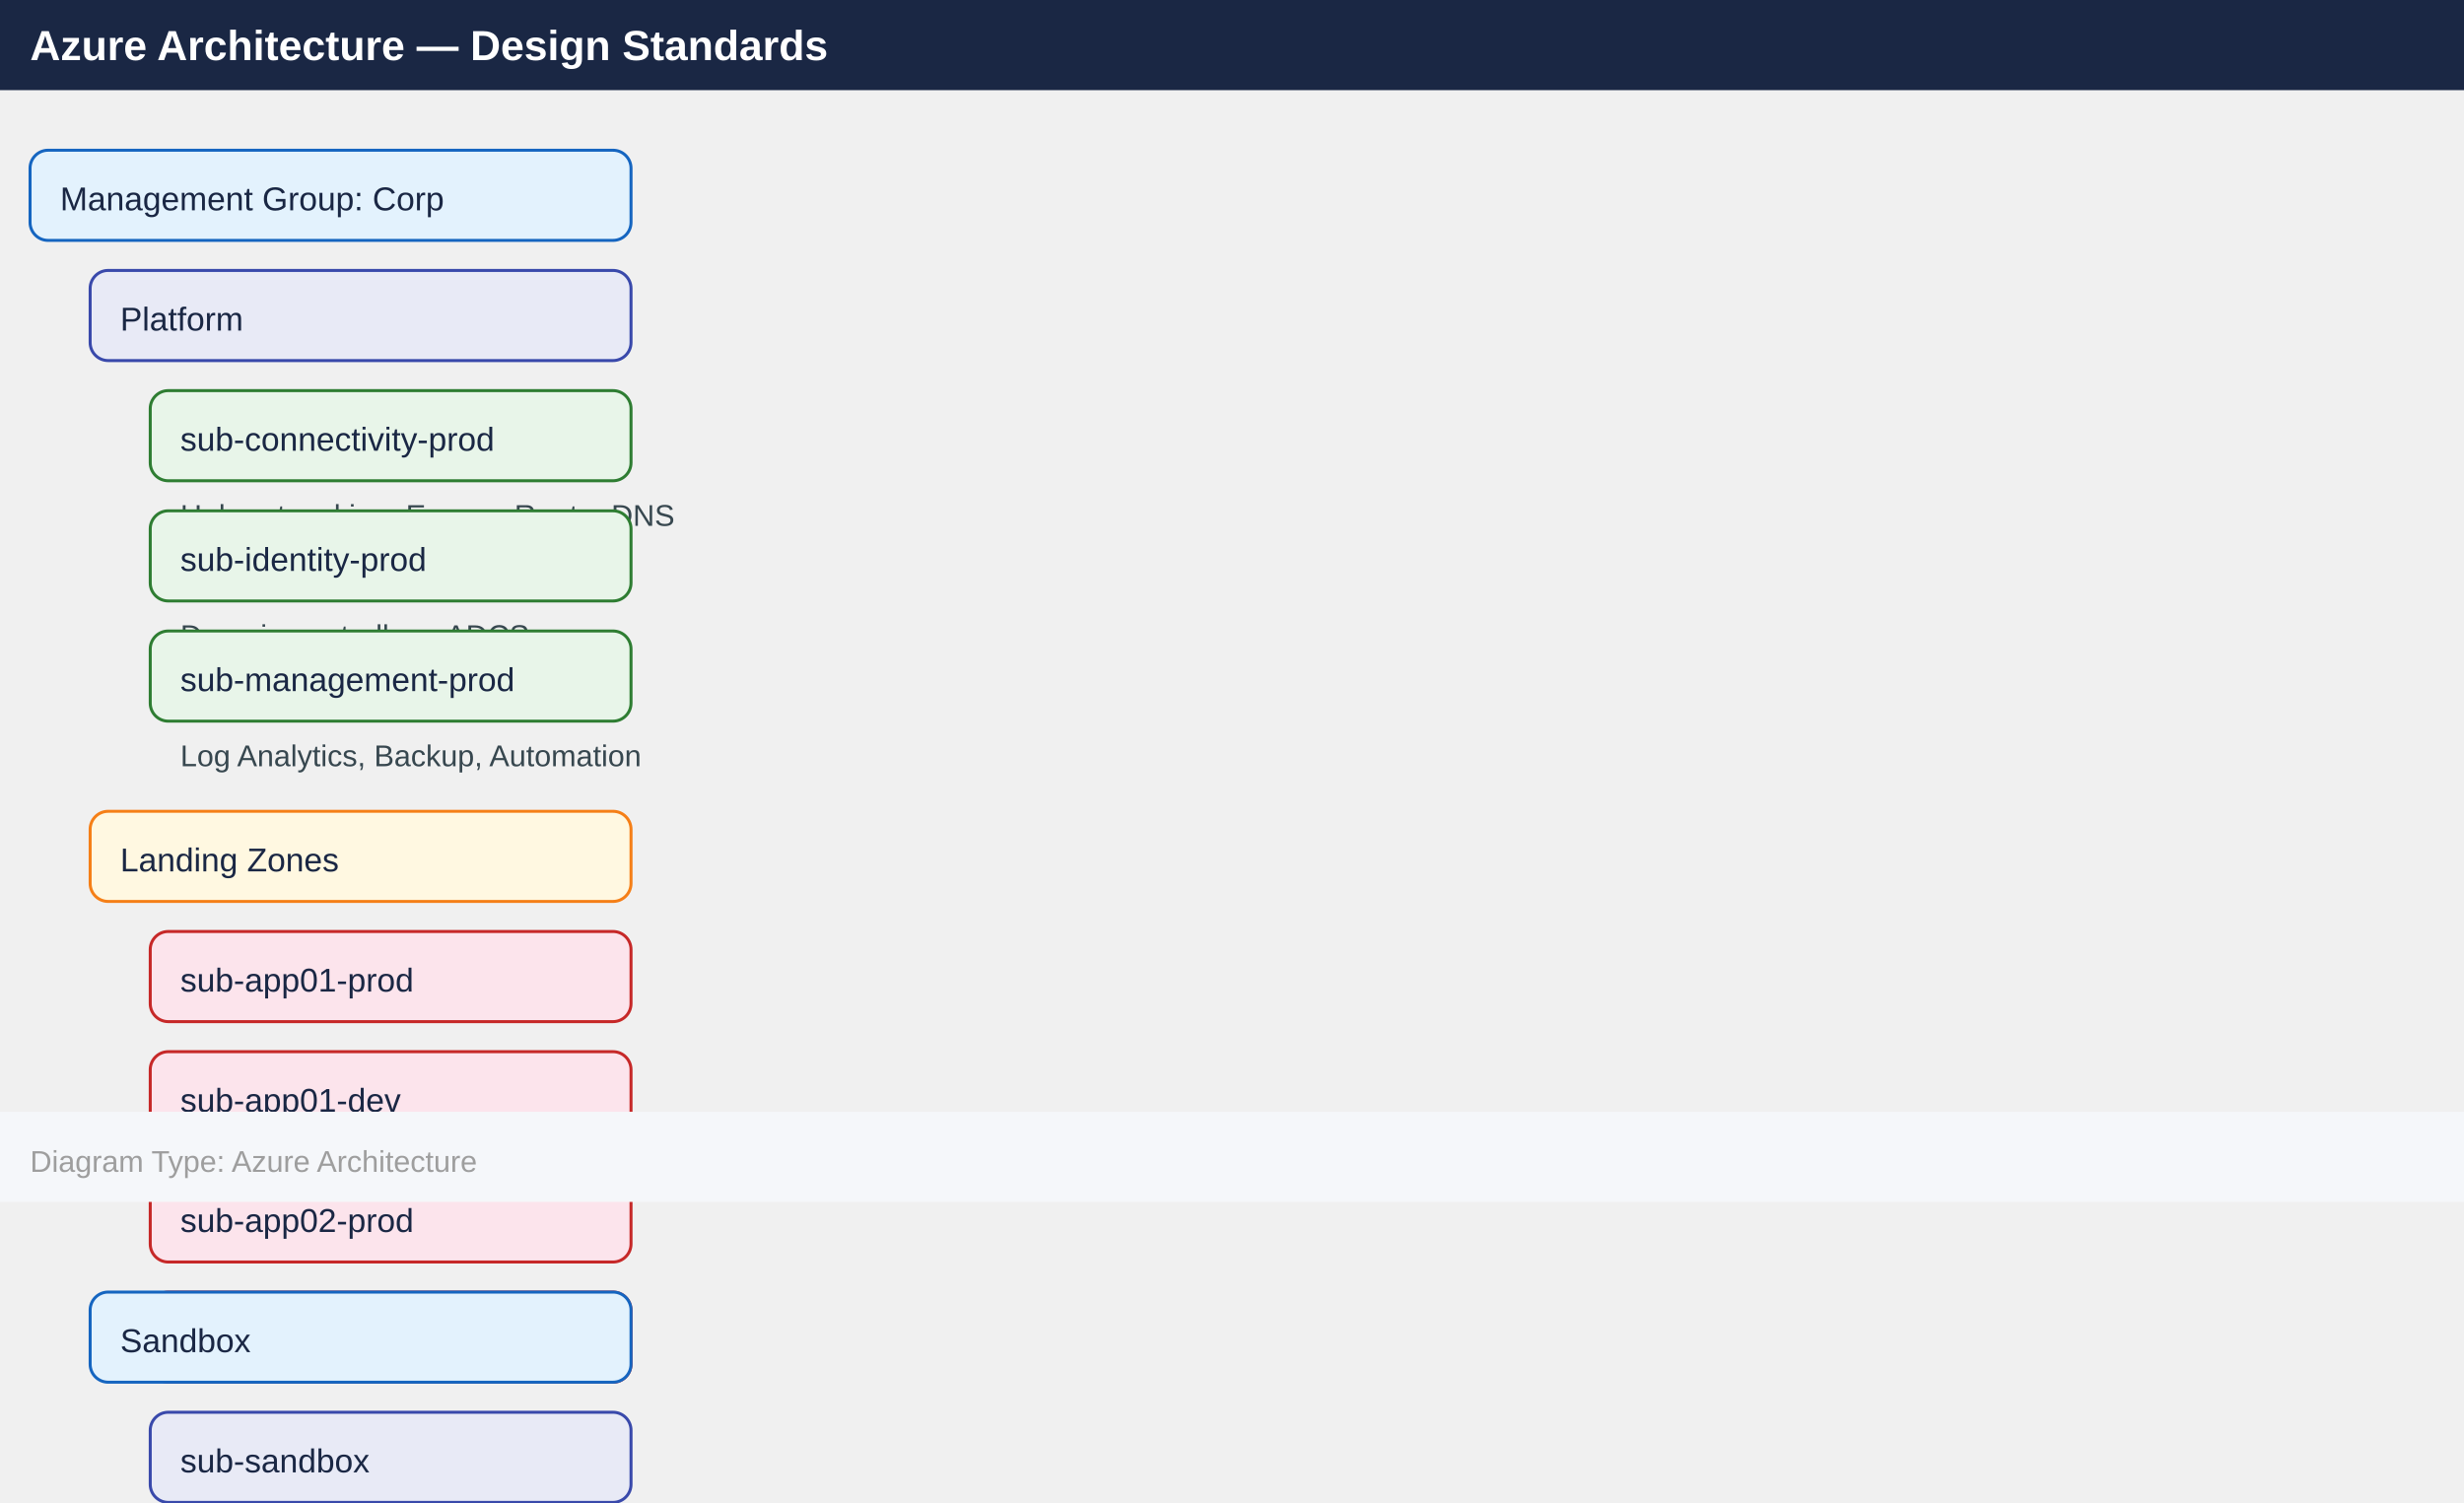
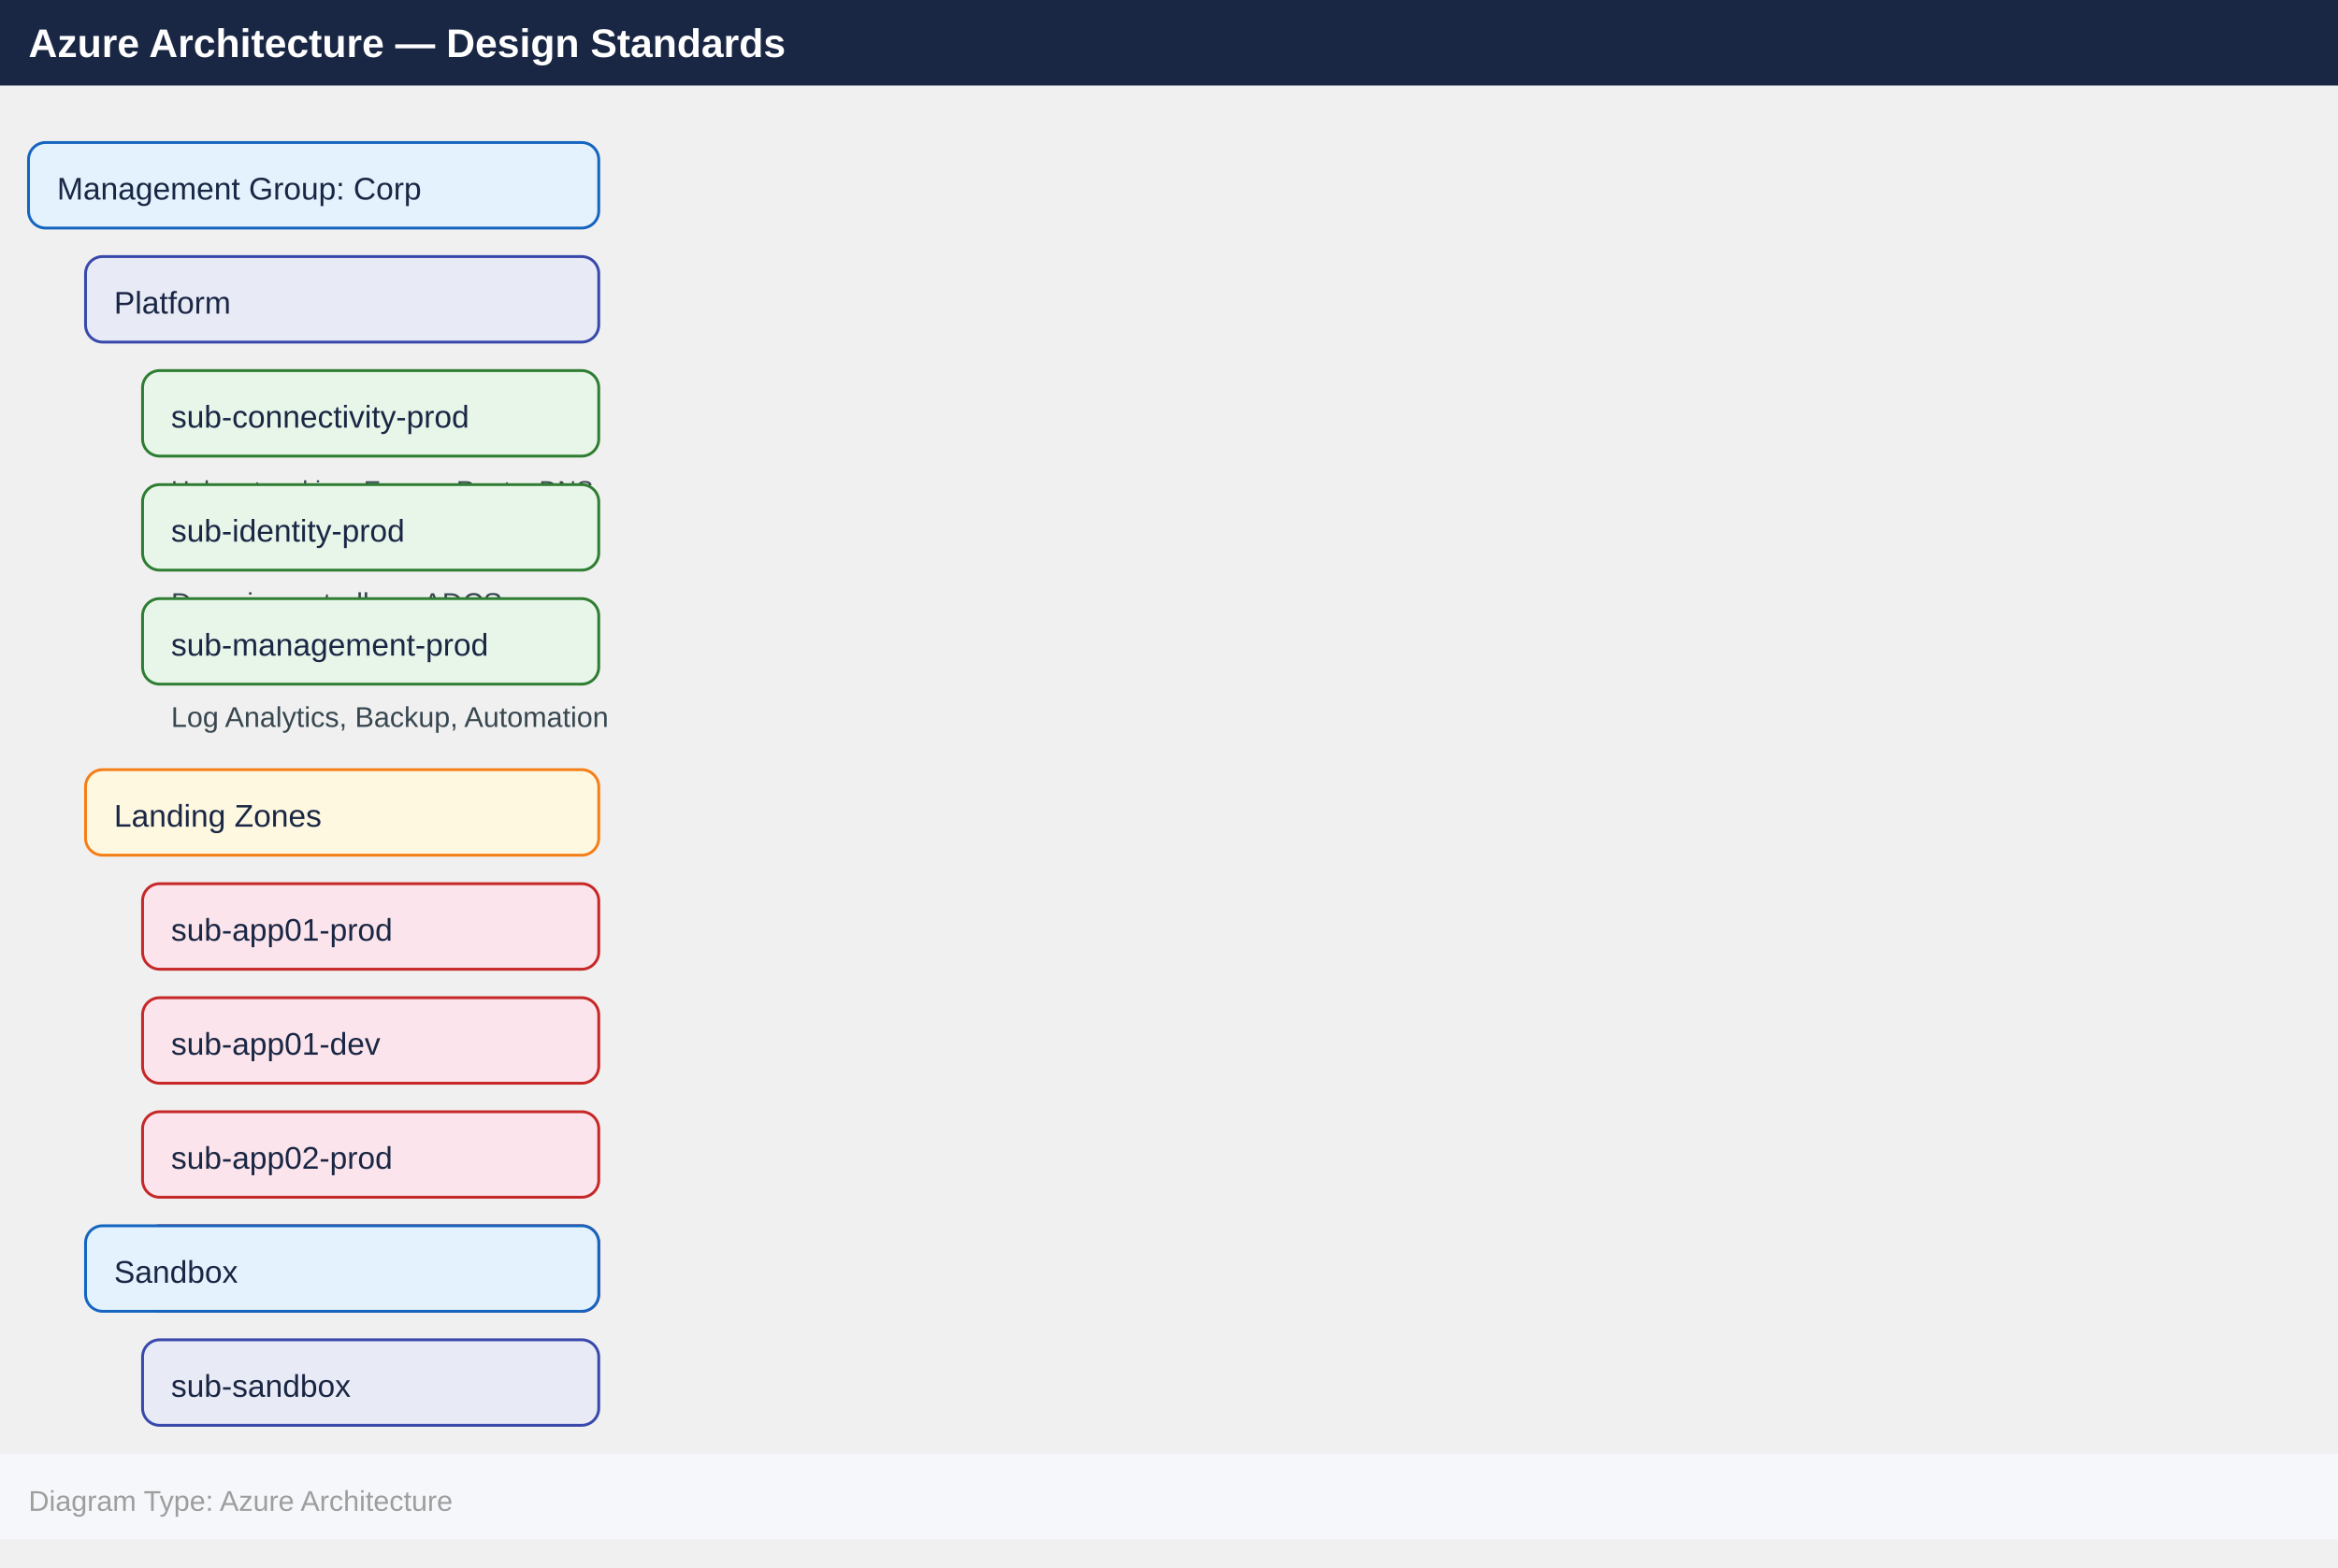
- <svg xmlns="http://www.w3.org/2000/svg" width="820" height="500" viewBox="0 0 820 500">
+ <svg xmlns="http://www.w3.org/2000/svg" width="820" height="550" viewBox="0 0 820 550">
  <defs>
    <marker id="arrowhead" markerWidth="10" markerHeight="7" refX="10" refY="3.5" orient="auto">
      <polygon points="0 0, 10 3.5, 0 7" fill="#455a64" />
    </marker>
  </defs>
  <rect x="0" y="0" width="820" height="30" fill="#1a2744" />
  <text x="10" y="20" font-family="Arial,Helvetica,sans-serif" font-size="14" font-weight="bold" fill="#ffffff">Azure Architecture — Design Standards</text>
  <g transform="translate(10, 50)">
    <rect x="0" y="0" width="200" height="30" rx="6" fill="#e3f2fd" stroke="#1565c0" />
    <text x="10" y="20" font-family="Arial,Helvetica,sans-serif" font-size="11" fill="#1a2744">Management Group: Corp</text>
    <g transform="translate(20, 40)">
      <rect x="0" y="0" width="180" height="30" rx="6" fill="#e8eaf6" stroke="#3949ab" />
      <text x="10" y="20" font-family="Arial,Helvetica,sans-serif" font-size="11" fill="#1a2744">Platform</text>
      <g transform="translate(20, 40)">
        <rect x="0" y="0" width="160" height="30" rx="6" fill="#e8f5e9" stroke="#2e7d32" />
        <text x="10" y="20" font-family="Arial,Helvetica,sans-serif" font-size="11" fill="#1a2744">sub-connectivity-prod</text>
-         <text x="10" y="45" font-family="Arial,Helvetica,sans-serif" font-size="10" fill="#37474f">Hub networking, ExpressRoute, DNS</text>
+         <text x="10" y="45" font-family="Arial,Helvetica,sans-serif" font-size="9" fill="#37474f">Hub networking, ExpressRoute, DNS</text>
      </g>
      <g transform="translate(20, 80)">
        <rect x="0" y="0" width="160" height="30" rx="6" fill="#e8f5e9" stroke="#2e7d32" />
        <text x="10" y="20" font-family="Arial,Helvetica,sans-serif" font-size="11" fill="#1a2744">sub-identity-prod</text>
        <text x="10" y="45" font-family="Arial,Helvetica,sans-serif" font-size="10" fill="#37474f">Domain controllers, ADCS</text>
      </g>
      <g transform="translate(20, 120)">
        <rect x="0" y="0" width="160" height="30" rx="6" fill="#e8f5e9" stroke="#2e7d32" />
        <text x="10" y="20" font-family="Arial,Helvetica,sans-serif" font-size="11" fill="#1a2744">sub-management-prod</text>
        <text x="10" y="45" font-family="Arial,Helvetica,sans-serif" font-size="10" fill="#37474f">Log Analytics, Backup, Automation</text>
      </g>
    </g>
    <g transform="translate(20, 220)">
      <rect x="0" y="0" width="180" height="30" rx="6" fill="#fff8e1" stroke="#f57f17" />
      <text x="10" y="20" font-family="Arial,Helvetica,sans-serif" font-size="11" fill="#1a2744">Landing Zones</text>
      <g transform="translate(20, 40)">
        <rect x="0" y="0" width="160" height="30" rx="6" fill="#fce4ec" stroke="#c62828" />
        <text x="10" y="20" font-family="Arial,Helvetica,sans-serif" font-size="11" fill="#1a2744">sub-app01-prod</text>
      </g>
      <g transform="translate(20, 80)">
        <rect x="0" y="0" width="160" height="30" rx="6" fill="#fce4ec" stroke="#c62828" />
        <text x="10" y="20" font-family="Arial,Helvetica,sans-serif" font-size="11" fill="#1a2744">sub-app01-dev</text>
      </g>
      <g transform="translate(20, 120)">
        <rect x="0" y="0" width="160" height="30" rx="6" fill="#fce4ec" stroke="#c62828" />
        <text x="10" y="20" font-family="Arial,Helvetica,sans-serif" font-size="11" fill="#1a2744">sub-app02-prod</text>
      </g>
      <g transform="translate(20, 160)">
        <rect x="0" y="0" width="160" height="30" rx="6" fill="#fce4ec" stroke="#c62828" />
        <text x="10" y="20" font-family="Arial,Helvetica,sans-serif" font-size="11" fill="#1a2744">sub-app02-dev</text>
      </g>
    </g>
    <g transform="translate(20, 380)">
      <rect x="0" y="0" width="180" height="30" rx="6" fill="#e3f2fd" stroke="#1565c0" />
      <text x="10" y="20" font-family="Arial,Helvetica,sans-serif" font-size="11" fill="#1a2744">Sandbox</text>
      <g transform="translate(20, 40)">
        <rect x="0" y="0" width="160" height="30" rx="6" fill="#e8eaf6" stroke="#3949ab" />
        <text x="10" y="20" font-family="Arial,Helvetica,sans-serif" font-size="11" fill="#1a2744">sub-sandbox</text>
      </g>
    </g>
  </g>
-   <rect x="0" y="370" width="820" height="30" fill="#f5f7fa" />
-   <text x="10" y="390" font-family="Arial,Helvetica,sans-serif" font-size="10" fill="#9e9e9e">Diagram Type: Azure Architecture</text>
+   <rect x="0" y="510" width="820" height="30" fill="#f5f7fa" />
+   <text x="10" y="530" font-family="Arial,Helvetica,sans-serif" font-size="10" fill="#9e9e9e">Diagram Type: Azure Architecture</text>
</svg>
